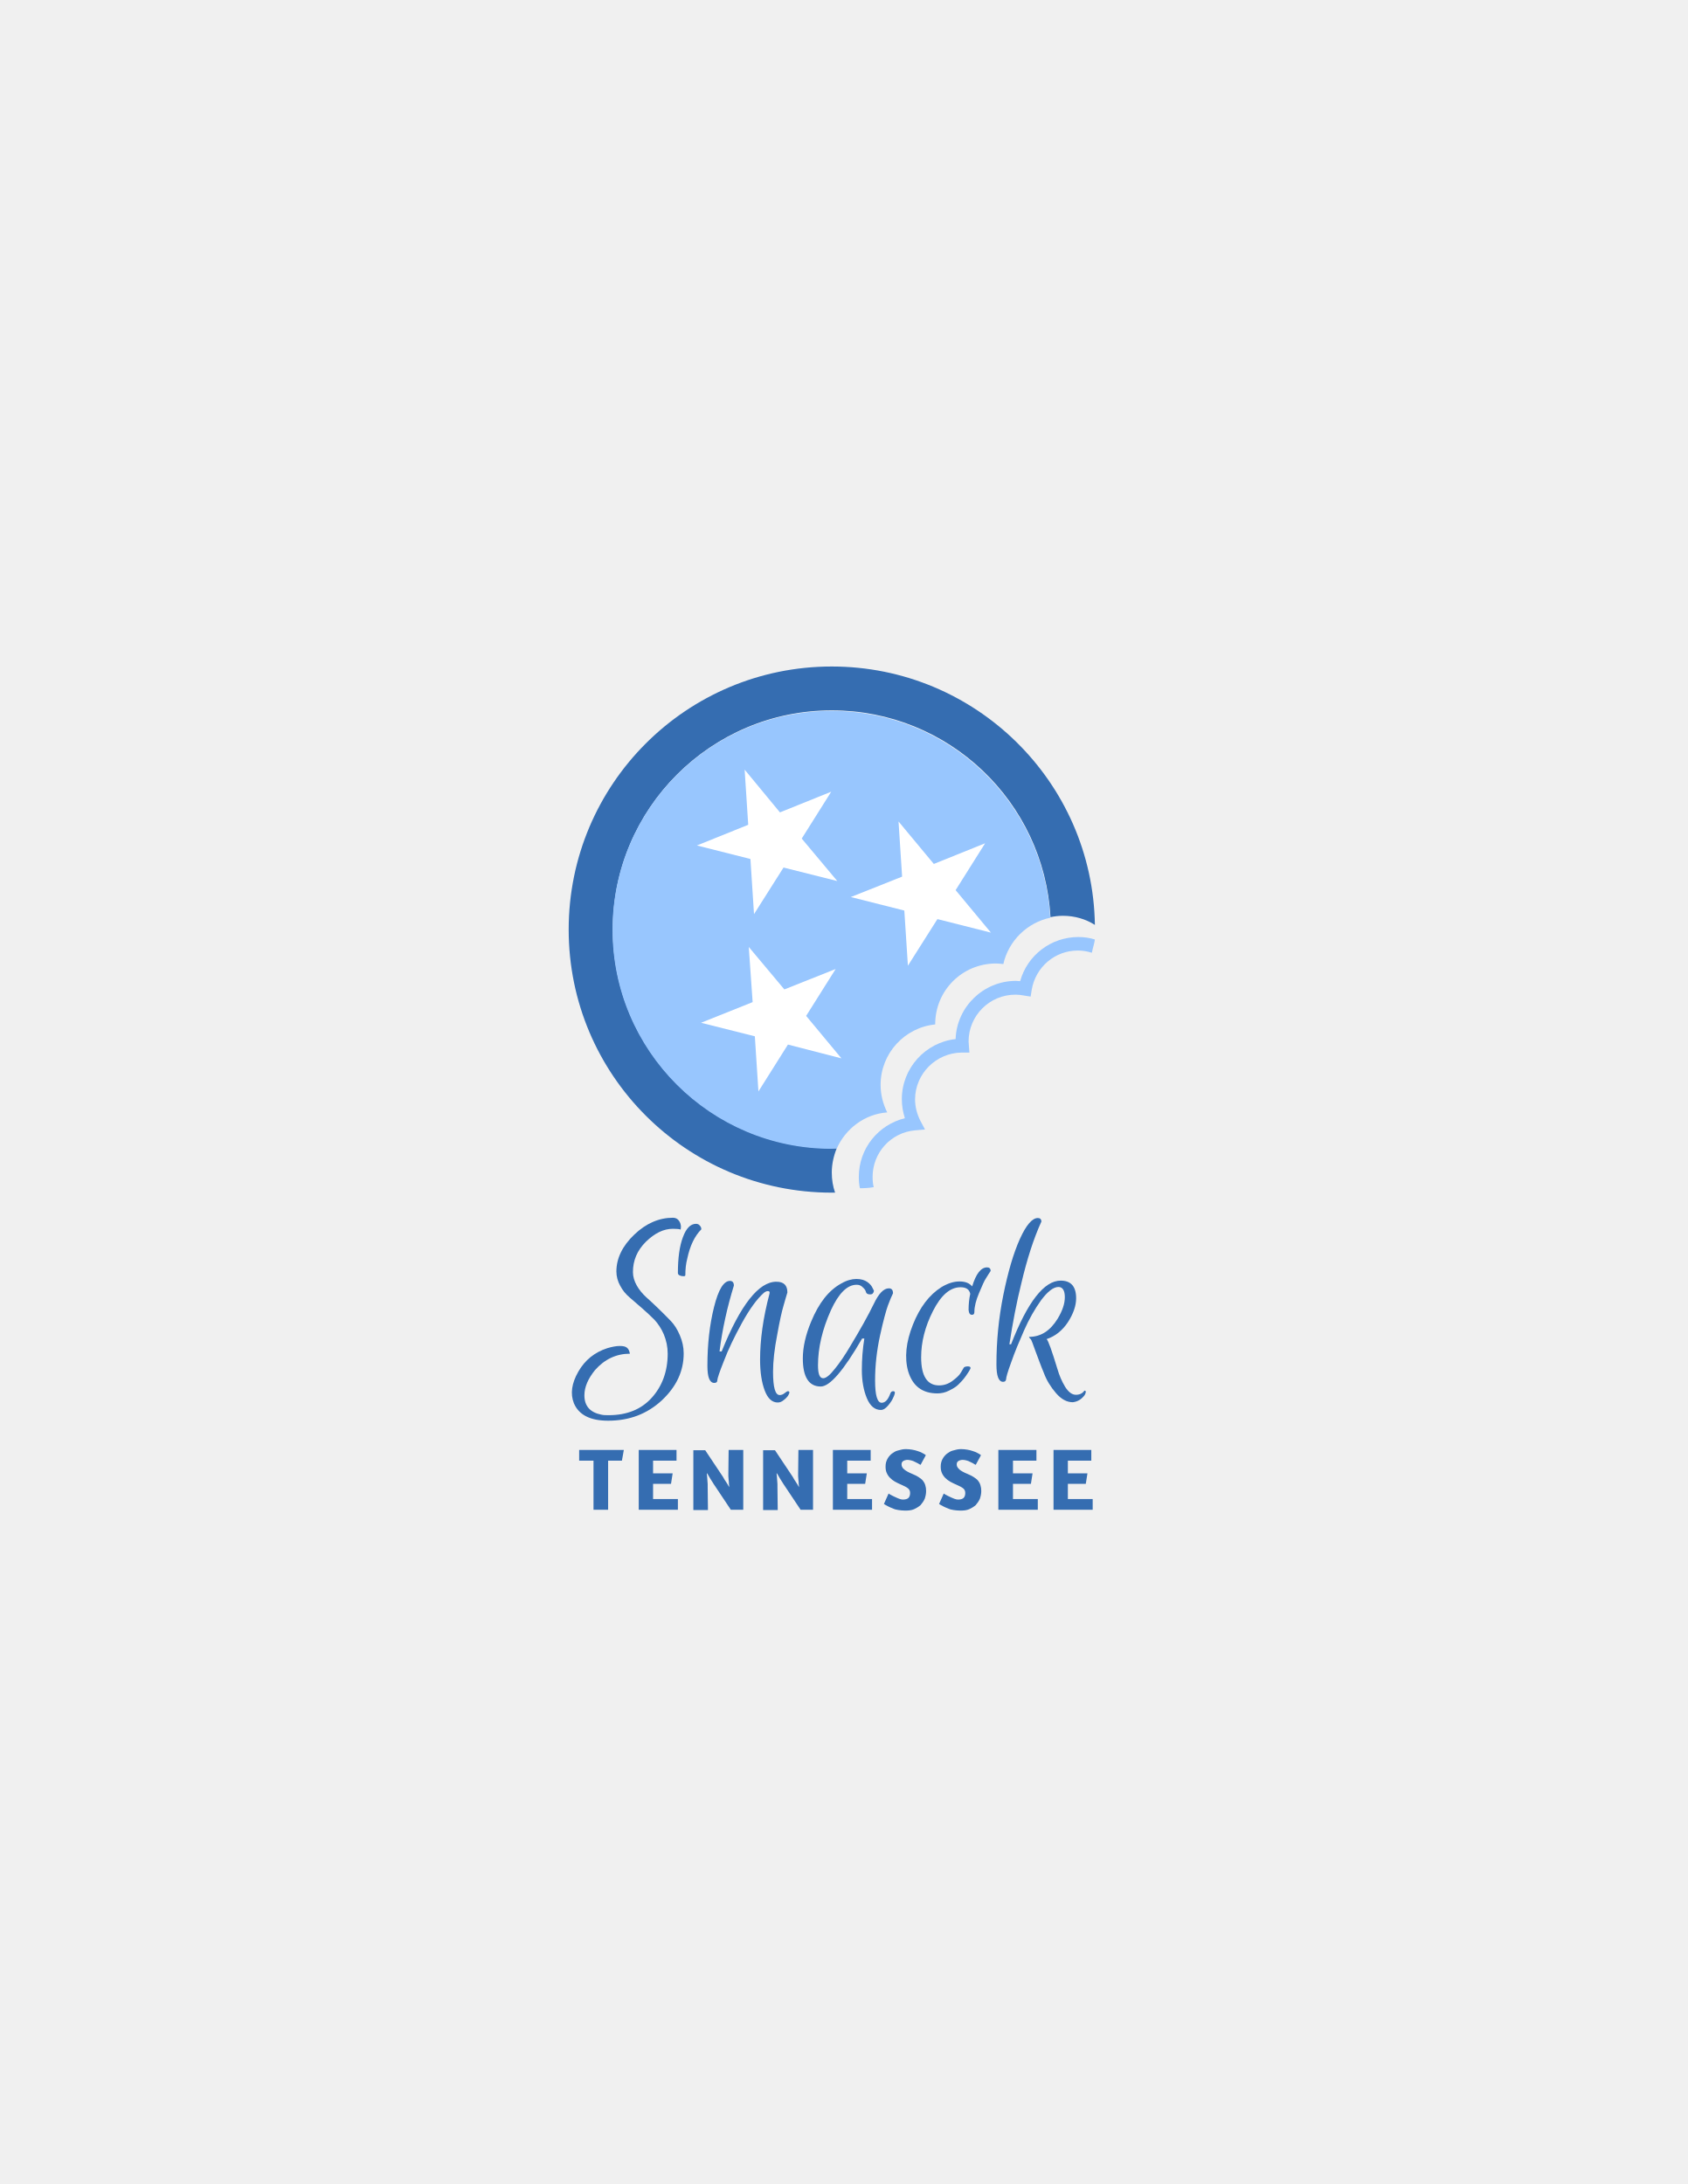
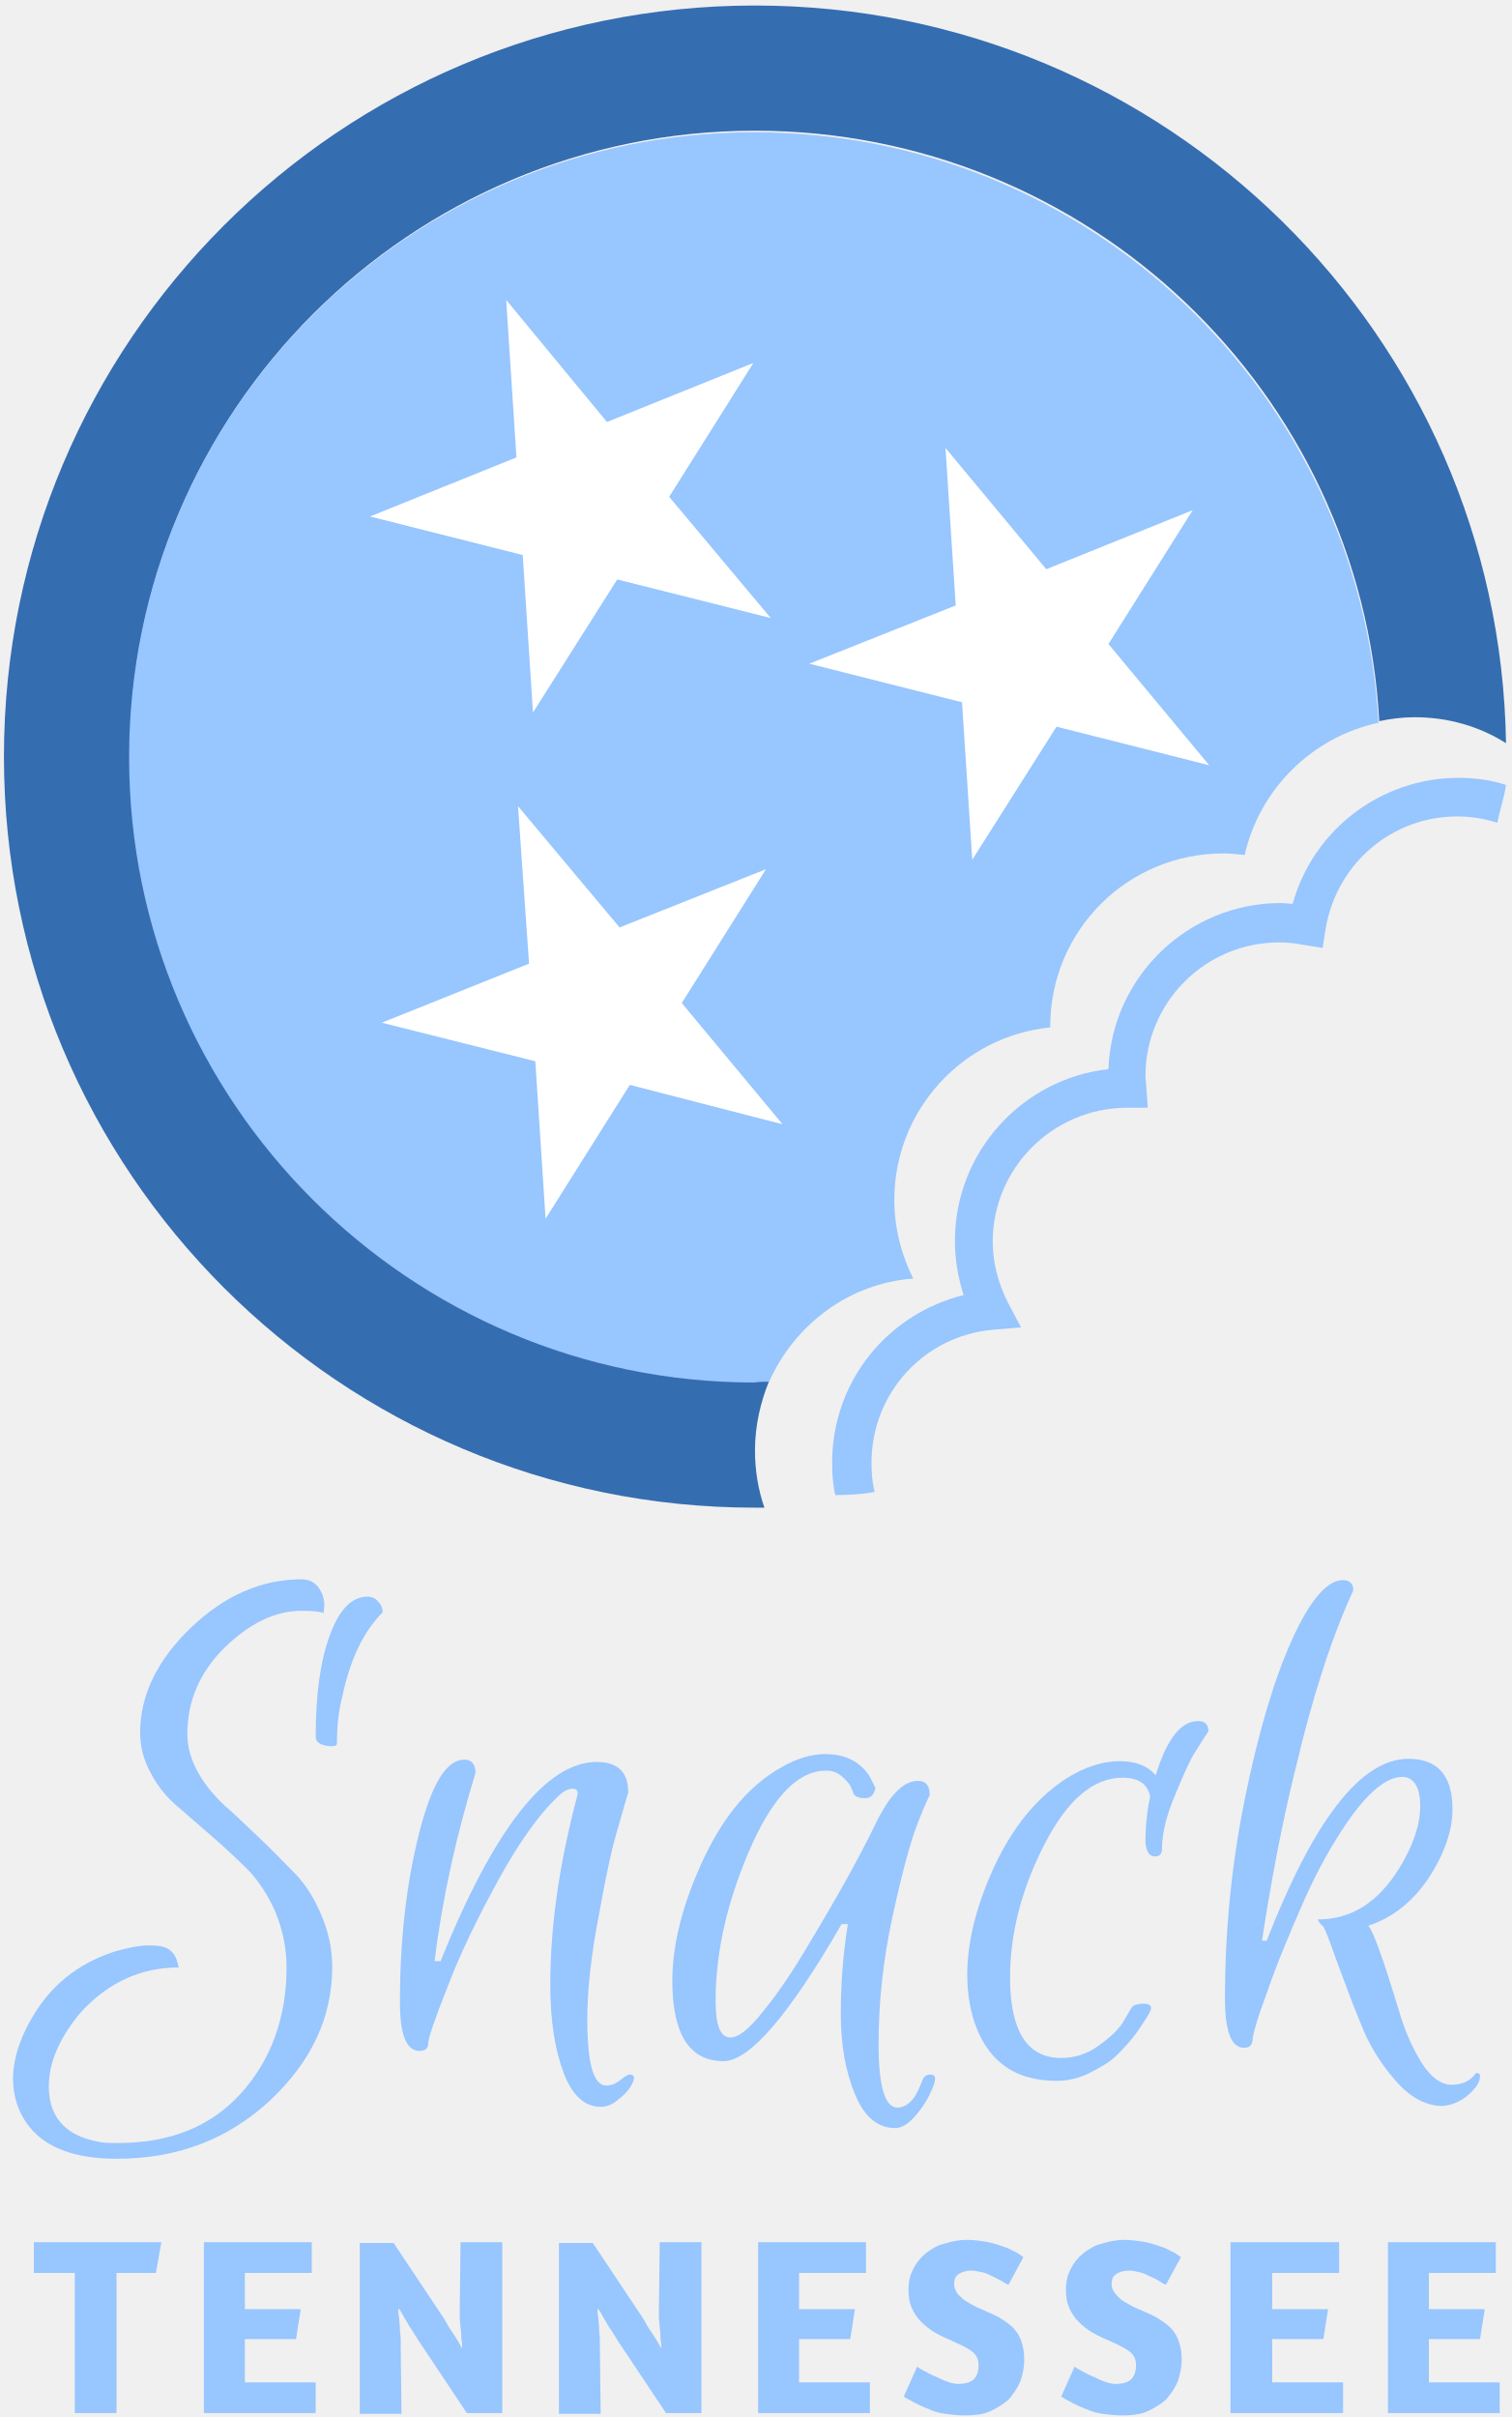
- <svg xmlns="http://www.w3.org/2000/svg" version="1.1" id="Layer_2" x="0px" y="0px" viewBox="0 0 612 792" enable-background="new 0 0 612 792" xml:space="preserve">
-   <g>
-     <path fill="#356DB1" d="M301.6,241.7c-52.7,0-95.4,42.7-95.4,95.4c0,52.7,42.7,95.4,95.4,95.4c0.4,0,0.8,0,1.2,0   c-0.8-2.3-1.2-4.7-1.2-7.3c0-3.1,0.7-6.1,1.8-8.8l0,0c-0.6,0-1.2,0-1.8,0c-43.9,0-79.4-35.6-79.4-79.4s35.6-79.4,79.4-79.4   c42.4,0,77,33.2,79.3,75c1.4-0.3,2.9-0.5,4.5-0.5c4.3,0,8.3,1.2,11.6,3.3C396.2,283.6,353.8,241.7,301.6,241.7z" />
-   </g>
-   <path fill="#98C6FE" d="M303.4,416.5c3.2-7.2,10.1-12.5,18.3-13.1c-1.5-3-2.4-6.4-2.4-10c0-11.4,8.7-20.8,19.8-21.9c0,0,0-0.1,0-0.1  c0-12.2,9.8-22,22-22c0.9,0,1.8,0.1,2.7,0.2c1.9-8.4,8.6-15,17-16.8c-2.3-41.8-36.9-75-79.3-75c-43.9,0-79.4,35.6-79.4,79.4  s35.6,79.4,79.4,79.4C302.2,416.5,302.8,416.5,303.4,416.5z" />
-   <polygon fill="#FFFFFF" points="270,279.1 282.8,294.6 301.4,287.1 290.7,304.1 303.6,319.5 284.1,314.6 273.4,331.5 272.1,311.5   252.7,306.6 271.3,299.1 " />
-   <polygon fill="#FFFFFF" points="325.8,297.9 338.6,313.3 357.2,305.8 346.5,322.8 359.3,338.2 339.9,333.3 329.2,350.2 327.9,330.2   308.5,325.3 327.1,317.9 " />
-   <polygon fill="#FFFFFF" points="271.5,343.4 284.4,358.8 303,351.4 292.3,368.4 305.1,383.8 285.7,378.8 275,395.8 273.7,375.8   254.2,370.9 272.9,363.4 " />
-   <path fill="#98C6FE" d="M391,339.8c-9.9,0-18.5,6.6-21.1,16c-0.5,0-1-0.1-1.5-0.1c-11.8,0-21.5,9.4-21.9,21.1  c-10.9,1.2-19.5,10.5-19.5,21.8c0,2.4,0.4,4.7,1.1,6.9c-9.7,2.4-16.7,11-16.7,21.3c0,1.4,0.1,2.8,0.4,4.1c1.7,0,3.4-0.1,5-0.4  c-0.3-1.2-0.4-2.4-0.4-3.7c0-8.8,6.6-16.1,15.4-16.9l3.6-0.3l-1.7-3.2c-1.2-2.4-1.9-5-1.9-7.7c0-9.3,7.6-16.9,16.9-17l2.8,0  l-0.2-2.7c0-0.4-0.1-0.9-0.1-1.3c0-9.4,7.6-17,17-17c1,0,1.9,0.1,3,0.3l2.5,0.4l0.4-2.5c1.4-8.2,8.4-14.2,16.7-14.2  c1.8,0,3.5,0.3,5.1,0.8c0.3-1.6,0.9-3.3,1.1-4.8C395.2,340.1,393.1,339.8,391,339.8z" />
-   <g>
-     <path fill="#356DB1" d="M211.9,506c0,3.9,2.1,6.2,6.1,7c0.8,0.2,1.7,0.2,2.7,0.2c6.6,0,11.8-2.1,15.6-6.3c3.8-4.2,5.8-9.6,5.8-16   c0-2.5-0.5-4.8-1.4-7c-0.9-2.1-2.1-3.9-3.4-5.3c-1.4-1.4-2.9-2.8-4.5-4.2c-1.6-1.4-3.1-2.7-4.5-3.9c-1.4-1.2-2.5-2.5-3.4-4.2   c-0.9-1.6-1.4-3.4-1.4-5.2c0-4.8,2.2-9.3,6.5-13.4c4.3-4.1,9-6.1,14-6.1c1,0,1.7,0.4,2.2,1.1c0.5,0.7,0.7,1.5,0.7,2.2l-0.1,1   c-0.4-0.2-1.3-0.3-2.8-0.3c-3.4,0-6.6,1.6-9.8,4.7c-3.2,3.2-4.7,6.8-4.7,11c0,1.7,0.5,3.3,1.4,4.9c0.9,1.6,2.1,3,3.4,4.2   c1.4,1.2,2.8,2.6,4.4,4.1c1.6,1.5,3,3,4.4,4.4c1.4,1.4,2.5,3.2,3.4,5.3c0.9,2.1,1.4,4.3,1.4,6.6c0,6.4-2.6,12-7.9,17   c-5.3,4.9-11.7,7.4-19.5,7.4c-6.5,0-10.6-2.1-12.4-6.3c-1.4-3.5-0.8-7.3,1.6-11.5c2.4-4.2,5.9-7,10.5-8.5c1.7-0.5,3.2-0.8,4.5-0.8   c1.3,0,2.2,0.2,2.7,0.7c0.5,0.4,0.8,1.1,1,2.1c-4.9,0-9.2,2-12.7,6C213.3,499.9,211.9,502.9,211.9,506z M248.5,462.4   c0,0.3-0.2,0.4-0.7,0.4c-0.5,0-1-0.1-1.4-0.3c-0.4-0.2-0.6-0.5-0.6-0.9c0-5.4,0.6-9.7,1.8-12.9c1.2-3.3,2.8-4.9,4.8-4.9   c0.5,0,1,0.2,1.3,0.6c0.4,0.4,0.6,0.8,0.6,1.4c-2.4,2.4-4.1,5.9-5.1,10.6C248.7,458.3,248.5,460.3,248.5,462.4z" />
-     <path fill="#356DB1" d="M261.7,490c6.8-16.8,13.4-25.2,19.8-25.2c2.7,0,4,1.3,4,3.9c-0.4,1.2-0.8,2.8-1.4,4.8   c-0.6,2-1.4,5.5-2.3,10.6c-1,5.1-1.5,9.6-1.5,13.4c0,5.6,0.8,8.4,2.4,8.4c0.6,0,1.2-0.2,1.8-0.7c0.6-0.5,1-0.7,1.2-0.7   c0.7,0,0.7,0.6,0,1.7c-0.3,0.4-0.7,0.9-1.5,1.5c-0.7,0.6-1.4,0.9-2.2,0.9c-2,0-3.6-1.4-4.7-4.3c-1.1-2.9-1.7-6.6-1.7-11.2   c0-7.3,1.1-15.2,3.4-23.9c0.2-0.7,0-1-0.6-1c-0.4,0-0.9,0.2-1.4,0.6c-2.5,2.2-5.2,5.9-8,11c-2.8,5.1-5,9.7-6.5,13.7   c-1.6,4-2.4,6.4-2.4,7c0,0.7-0.4,1-1.1,1c-1.7,0-2.5-2.1-2.5-6.2c0-7.8,0.8-14.9,2.4-21.3c1.6-6.4,3.5-9.5,5.8-9.5   c0.9,0,1.4,0.6,1.4,1.7c-2.4,7.8-4.2,15.8-5.2,23.9H261.7z" />
-     <path fill="#356DB1" d="M297.6,502.8c-4.3,0-6.5-3.4-6.5-10.2c0-4,1-8.5,3-13.3c2.8-6.8,6.4-11.4,11-13.9c1.9-1.1,3.8-1.6,5.4-1.6   c1.7,0,3,0.4,4,1.1c1,0.7,1.6,1.5,1.9,2.2l0.5,1c-0.2,0.9-0.6,1.3-1.3,1.3c-0.8,0-1.3-0.2-1.5-0.6c-0.1-0.4-0.3-0.7-0.4-1   c-0.2-0.3-0.5-0.7-1.1-1.2c-0.6-0.5-1.2-0.7-2-0.7c-3.4,0-6.5,3.1-9.3,9.2c-3.2,7.1-4.7,13.8-4.7,20c0,3.2,0.6,4.7,1.9,4.7   c1,0,2.4-1.1,4.2-3.4c1.8-2.2,3.7-5,5.7-8.4c3.5-5.8,6.3-10.8,8.4-15.1c1.8-3.8,3.6-5.7,5.5-5.7c1,0,1.5,0.6,1.5,1.8   c-0.5,1-1.1,2.4-1.8,4.3s-1.7,5.5-2.9,11c-1.2,5.5-1.8,10.9-1.8,16.3c0,5.4,0.8,8.1,2.4,8.1c0.6,0,1.2-0.3,1.7-0.8s1-1.4,1.4-2.5   c0.2-0.6,0.5-0.9,1.1-0.9c0.2,0,0.4,0.1,0.5,0.2c0.1,0.2,0.1,0.4,0,0.8c-0.1,0.4-0.3,0.9-0.6,1.5c-0.3,0.7-0.8,1.5-1.7,2.6   s-1.8,1.7-2.7,1.7c-2.2,0-3.9-1.4-5.1-4.3c-1.2-2.9-1.8-6.3-1.8-10.2s0.3-7.7,0.9-11.4h-0.8C305.9,497,300.9,502.8,297.6,502.8z" />
-     <path fill="#356DB1" d="M350.9,495.5c0.7,0,1,0.2,1,0.5v0.2c-0.2,0.6-0.8,1.5-1.7,2.8c-0.9,1.3-1.9,2.3-2.7,3.1s-2,1.5-3.4,2.2   c-1.4,0.7-2.8,1-4.2,1c-5.5,0-9-2.7-10.6-8c-1.4-4.9-0.8-10.6,1.7-16.9c2.5-6.3,5.9-10.8,10.3-13.6c2.3-1.4,4.5-2.1,6.6-2.1   c2.1,0,3.6,0.6,4.6,1.8c1.4-4.6,3.2-6.9,5.4-6.9c0.8,0,1.3,0.4,1.3,1.3c-0.4,0.6-1,1.5-1.6,2.5c-0.7,1-1.5,2.9-2.6,5.5   c-1.1,2.6-1.7,4.9-1.7,6.9c0,0.7-0.3,1-0.9,1c-0.7,0-1.1-0.6-1.2-1.8c0-2,0.2-4,0.6-5.8c-0.3-1.6-1.5-2.4-3.5-2.4   c-3.8,0-7.1,2.9-10,8.6c-2.9,5.7-4.3,11.3-4.3,16.8c0,6.8,2.2,10.2,6.5,10.2c1.7,0,3.3-0.5,4.8-1.6c1.5-1.1,2.6-2.1,3.2-3.2l1-1.7   C349.7,495.7,350.2,495.5,350.9,495.5z" />
-     <path fill="#356DB1" d="M383.5,478.2c1.7-2.8,2.6-5.4,2.6-7.8c0-2.4-0.8-3.7-2.3-3.7c-1.8,0-3.9,1.6-6.3,4.8   c-2.3,3.2-4.4,6.9-6.2,11c-1.8,4.1-3.4,7.9-4.6,11.4c-1.3,3.5-1.9,5.6-1.9,6.3c-0.1,0.6-0.4,0.9-1.1,0.9c-1.6,0-2.4-2.1-2.4-6.3   c0-8.4,0.8-16.8,2.5-25.2c1.7-8.4,3.7-15.2,6-20.3c2.3-5.1,4.5-7.6,6.5-7.6c0.8,0,1.3,0.4,1.3,1.3c-2.8,6.1-5.2,13.6-7.3,22.5   c-1.7,6.8-3.1,14.2-4.3,22h0.6c6-15.4,12-23.1,18-23.1c3.7,0,5.6,2.1,5.6,6.4c0,2.7-1,5.6-3,8.7c-2,3-4.6,5.1-7.7,6.1   c0.6,0.6,1.9,4.2,3.9,10.8c0.7,2.4,1.6,4.5,2.8,6.5c1.2,1.9,2.5,2.9,3.9,2.9c1.4,0,2.4-0.5,3.1-1.5c0.3,0,0.5,0.1,0.5,0.4   c0,0.3-0.1,0.7-0.4,1.2c-1.2,1.6-2.6,2.4-4.3,2.6c-2.2,0-4.2-1.1-6.1-3.3c-1.9-2.2-3.4-4.6-4.4-7.3c-1.1-2.6-2-5.2-3-7.8   c-0.9-2.6-1.5-4.1-1.7-4.4c-0.4-0.3-0.6-0.6-0.7-0.9C377.4,484.8,380.8,482.6,383.5,478.2z" />
-   </g>
-   <g>
-     <path fill="#356DB1" d="M226.2,525.8l-0.7,3.9h-5v17.8h-5.3v-17.8h-5.2v-3.9H226.2z" />
-     <path fill="#356DB1" d="M231.5,525.8h13.8v3.9h-8.5v4.6h7.1l-0.6,3.8h-6.5v5.5h9v3.9h-14.2V525.8z" />
-     <path fill="#356DB1" d="M264.2,525.8h5.3v21.7H265l-6.2-9.3c-0.1-0.2-0.3-0.5-0.5-0.8c-0.2-0.4-0.5-0.7-0.7-1.1   c-0.2-0.4-0.5-0.8-0.7-1.2s-0.4-0.7-0.6-0.9c0,0.3,0,0.7,0.1,1.2c0,0.5,0.1,0.9,0.1,1.4c0,0.5,0.1,0.9,0.1,1.4c0,0.4,0,0.8,0,1.1   l0.1,8.3h-5.3v-21.7h4.3l6.2,9.3c0.2,0.3,0.4,0.6,0.6,1c0.2,0.4,0.5,0.8,0.7,1.1s0.5,0.8,0.7,1.1c0.2,0.4,0.4,0.7,0.5,0.9   c0-0.3,0-0.7-0.1-1.2c0-0.4,0-0.9-0.1-1.4c0-0.5-0.1-0.9-0.1-1.4c0-0.4,0-0.8,0-1.2L264.2,525.8z" />
-     <path fill="#356DB1" d="M289.5,525.8h5.3v21.7h-4.5l-6.2-9.3c-0.1-0.2-0.3-0.5-0.5-0.8c-0.2-0.4-0.5-0.7-0.7-1.1   c-0.2-0.4-0.5-0.8-0.7-1.2s-0.4-0.7-0.6-0.9c0,0.3,0,0.7,0.1,1.2c0,0.5,0.1,0.9,0.1,1.4c0,0.5,0.1,0.9,0.1,1.4c0,0.4,0,0.8,0,1.1   l0.1,8.3h-5.3v-21.7h4.3l6.2,9.3c0.2,0.3,0.4,0.6,0.6,1c0.2,0.4,0.5,0.8,0.7,1.1s0.5,0.8,0.7,1.1c0.2,0.4,0.4,0.7,0.5,0.9   c0-0.3,0-0.7-0.1-1.2c0-0.4,0-0.9-0.1-1.4c0-0.5-0.1-0.9-0.1-1.4c0-0.4,0-0.8,0-1.2L289.5,525.8z" />
-     <path fill="#356DB1" d="M301.9,525.8h13.8v3.9h-8.5v4.6h7.1l-0.6,3.8h-6.5v5.5h9v3.9h-14.2V525.8z" />
-     <path fill="#356DB1" d="M328.5,525.5c0.8,0,1.5,0.1,2.2,0.2s1.4,0.3,2,0.5c0.6,0.2,1.2,0.4,1.7,0.7c0.5,0.2,0.9,0.5,1.3,0.8   l-1.9,3.5c-0.3-0.1-0.6-0.3-0.9-0.5c-0.4-0.2-0.8-0.4-1.2-0.6c-0.4-0.2-0.8-0.4-1.3-0.5s-0.9-0.2-1.3-0.2c-0.7,0-1.3,0.2-1.7,0.5   c-0.4,0.3-0.5,0.7-0.5,1.2c0,0.4,0.1,0.7,0.3,1c0.1,0.3,0.4,0.5,0.7,0.8c0.3,0.3,0.7,0.5,1.2,0.8c0.5,0.3,1,0.5,1.7,0.8   c0.9,0.4,1.6,0.7,2.2,1.1s1.2,0.8,1.6,1.3c0.4,0.5,0.7,1,0.9,1.7c0.2,0.6,0.3,1.3,0.3,2.1c0,1-0.2,1.9-0.5,2.8   c-0.4,0.9-0.9,1.6-1.5,2.3c-0.7,0.6-1.5,1.1-2.4,1.5c-0.9,0.4-2,0.5-3.2,0.5c-0.8,0-1.6-0.1-2.4-0.2c-0.8-0.1-1.5-0.3-2.1-0.6   c-0.6-0.2-1.2-0.5-1.8-0.8c-0.5-0.3-1-0.5-1.4-0.8l1.7-3.8c0.1,0.1,0.4,0.3,0.8,0.5c0.4,0.2,0.9,0.5,1.4,0.7s1,0.5,1.6,0.7   c0.5,0.2,1,0.3,1.4,0.3c0.9,0,1.6-0.2,2-0.6s0.6-1,0.6-1.8c0-0.8-0.3-1.3-0.8-1.7c-0.5-0.4-1.3-0.8-2.2-1.2   c-0.9-0.4-1.8-0.8-2.5-1.2c-0.7-0.4-1.3-0.9-1.8-1.4c-0.5-0.5-0.9-1.1-1.2-1.8c-0.3-0.7-0.4-1.4-0.4-2.3c0-1,0.2-1.8,0.6-2.6   c0.4-0.8,0.9-1.4,1.6-2c0.7-0.5,1.4-1,2.3-1.2C326.6,525.7,327.5,525.5,328.5,525.5z" />
-     <path fill="#356DB1" d="M348.5,525.5c0.8,0,1.5,0.1,2.2,0.2c0.7,0.1,1.4,0.3,2,0.5c0.6,0.2,1.2,0.4,1.7,0.7   c0.5,0.2,0.9,0.5,1.3,0.8l-1.9,3.5c-0.3-0.1-0.6-0.3-0.9-0.5s-0.8-0.4-1.2-0.6c-0.4-0.2-0.8-0.4-1.3-0.5c-0.4-0.1-0.9-0.2-1.3-0.2   c-0.7,0-1.3,0.2-1.7,0.5c-0.4,0.3-0.5,0.7-0.5,1.2c0,0.4,0.1,0.7,0.3,1s0.4,0.5,0.7,0.8c0.3,0.3,0.7,0.5,1.2,0.8   c0.5,0.3,1,0.5,1.7,0.8c0.9,0.4,1.6,0.7,2.2,1.1c0.6,0.4,1.2,0.8,1.6,1.3c0.4,0.5,0.7,1,0.9,1.7c0.2,0.6,0.3,1.3,0.3,2.1   c0,1-0.2,1.9-0.5,2.8c-0.4,0.9-0.9,1.6-1.5,2.3c-0.7,0.6-1.5,1.1-2.4,1.5c-0.9,0.4-2,0.5-3.2,0.5c-0.8,0-1.6-0.1-2.4-0.2   c-0.8-0.1-1.5-0.3-2.1-0.6c-0.6-0.2-1.2-0.5-1.8-0.8c-0.5-0.3-1-0.5-1.4-0.8l1.7-3.8c0.1,0.1,0.4,0.3,0.8,0.5   c0.4,0.2,0.9,0.5,1.4,0.7c0.5,0.2,1,0.5,1.6,0.7c0.5,0.2,1,0.3,1.4,0.3c0.9,0,1.6-0.2,2-0.6s0.6-1,0.6-1.8c0-0.8-0.3-1.3-0.8-1.7   c-0.5-0.4-1.3-0.8-2.2-1.2c-0.9-0.4-1.8-0.8-2.5-1.2c-0.7-0.4-1.3-0.9-1.8-1.4c-0.5-0.5-0.9-1.1-1.2-1.8c-0.3-0.7-0.4-1.4-0.4-2.3   c0-1,0.2-1.8,0.6-2.6c0.4-0.8,0.9-1.4,1.6-2c0.7-0.5,1.4-1,2.3-1.2C346.6,525.7,347.5,525.5,348.5,525.5z" />
-     <path fill="#356DB1" d="M362,525.8h13.8v3.9h-8.5v4.6h7.1l-0.6,3.8h-6.5v5.5h9v3.9H362V525.8z" />
-     <path fill="#356DB1" d="M381.9,525.8h13.8v3.9h-8.5v4.6h7.1l-0.6,3.8h-6.5v5.5h9v3.9h-14.2V525.8z" />
+ <svg xmlns="http://www.w3.org/2000/svg" width="192px" height="307px" viewBox="0 0 192 307" version="1.1">
+   <defs />
+   <g id="Page-1" stroke="none" stroke-width="1" fill="none" fill-rule="evenodd">
+     <g id="Home" transform="translate(-48, -167)">
+       <g id="Top-Section" transform="translate(48, 167)">
+         <g id="Logo" transform="translate(0.3, 0)">
+           <path d="M95.6,0.7 C42.9,0.7 0.2,43.4 0.2,96.1 C0.2,148.8 42.9,191.5 95.6,191.5 L96.8,191.5 C96,189.2 95.6,186.8 95.6,184.2 C95.6,181.1 96.3,178.1 97.4,175.4 L97.4,175.4 L95.6,175.4 C51.7,175.4 16.2,139.8 16.2,96 C16.2,52.2 51.8,16.6 95.6,16.6 C138,16.6 172.6,49.8 174.9,91.6 C176.3,91.3 177.8,91.1 179.4,91.1 C183.7,91.1 187.7,92.3 191,94.4 C190.2,42.6 147.8,0.7 95.6,0.7 L95.6,0.7 Z" id="Shape" fill="#356DB1" />
+           <path d="M97.4,175.5 C100.6,168.3 107.5,163 115.7,162.4 C114.2,159.4 113.3,156 113.3,152.4 C113.3,141 122,131.6 133.1,130.5 L133.1,130.4 C133.1,118.2 142.9,108.4 155.1,108.4 C156,108.4 156.9,108.5 157.8,108.6 C159.7,100.2 166.4,93.6 174.8,91.8 C172.5,50 137.9,16.8 95.5,16.8 C51.6,16.8 16.1,52.4 16.1,96.2 C16.1,140 51.7,175.6 95.5,175.6 C96.2,175.5 96.8,175.5 97.4,175.5 L97.4,175.5 Z" id="Shape" fill="#98C6FE" />
+           <g id="Group" transform="translate(46, 38)" fill="#FFFFFF">
+             <path d="M94.5,43.8 L105.2,26.8 L86.6,34.3 L73.8,18.9 L75.1,38.9 L56.5,46.3 L75.9,51.2 L77.2,71.2 L87.9,54.3 L107.3,59.2 L94.5,43.8 Z" id="Shape" />
+             <path d="M20.1,32.5 L21.4,52.5 L32.1,35.6 L51.6,40.5 L38.7,25.1 L49.4,8.1 L30.8,15.6 L18,0.1 L19.3,20.1 L0.7,27.6 L20.1,32.5 Z" id="Shape" />
+             <path d="M51,72.4 L32.4,79.8 L19.5,64.4 L20.9,84.4 L2.2,91.9 L21.7,96.8 L23,116.8 L33.7,99.8 L53.1,104.8 L40.3,89.4 L51,72.4 Z" id="Shape" />
+           </g>
+           <path d="M185,98.8 C175.1,98.8 166.5,105.4 163.9,114.8 C163.4,114.8 162.9,114.7 162.4,114.7 C150.6,114.7 140.9,124.1 140.5,135.8 C129.6,137 121,146.3 121,157.6 C121,160 121.4,162.3 122.1,164.5 C112.4,166.9 105.4,175.5 105.4,185.8 C105.4,187.2 105.5,188.6 105.8,189.9 C107.5,189.9 109.2,189.8 110.8,189.5 C110.5,188.3 110.4,187.1 110.4,185.8 C110.4,177 117,169.7 125.8,168.9 L129.4,168.6 L127.7,165.4 C126.5,163 125.8,160.4 125.8,157.7 C125.8,148.4 133.4,140.8 142.7,140.7 L145.5,140.7 L145.3,138 C145.3,137.6 145.2,137.1 145.2,136.7 C145.2,127.3 152.8,119.7 162.2,119.7 C163.2,119.7 164.1,119.8 165.2,120 L167.7,120.4 L168.1,117.9 C169.5,109.7 176.5,103.7 184.8,103.7 C186.6,103.7 188.3,104 189.9,104.5 C190.2,102.9 190.8,101.2 191,99.7 C189.2,99.1 187.1,98.8 185,98.8 L185,98.8 Z" id="Shape" fill="#98C6FE" />
+           <g id="Group" transform="translate(1, 200)" fill="#98C6FE">
+             <path d="M4.9,65 C4.9,68.9 7,71.2 11,72 C11.8,72.2 12.7,72.2 13.7,72.2 C20.3,72.2 25.5,70.1 29.3,65.9 C33.1,61.7 35.1,56.3 35.1,49.9 C35.1,47.4 34.6,45.1 33.7,42.9 C32.8,40.8 31.6,39 30.3,37.6 C28.9,36.2 27.4,34.8 25.8,33.4 C24.2,32 22.7,30.7 21.3,29.5 C19.9,28.3 18.8,27 17.9,25.3 C17,23.7 16.5,21.9 16.5,20.1 C16.5,15.3 18.7,10.8 23,6.7 C27.3,2.6 32,0.6 37,0.6 C38,0.6 38.7,1 39.2,1.7 C39.7,2.4 39.9,3.2 39.9,3.9 L39.8,4.9 C39.4,4.7 38.5,4.6 37,4.6 C33.6,4.6 30.4,6.2 27.2,9.3 C24,12.5 22.5,16.1 22.5,20.3 C22.5,22 23,23.6 23.9,25.2 C24.8,26.8 26,28.2 27.3,29.4 C28.7,30.6 30.1,32 31.7,33.5 C33.3,35 34.7,36.5 36.1,37.9 C37.5,39.3 38.6,41.1 39.5,43.2 C40.4,45.3 40.9,47.5 40.9,49.8 C40.9,56.2 38.3,61.8 33,66.8 C27.7,71.7 21.3,74.2 13.5,74.2 C7,74.2 2.9,72.1 1.1,67.9 C-0.3,64.4 0.3,60.6 2.7,56.4 C5.1,52.2 8.6,49.4 13.2,47.9 C14.9,47.4 16.4,47.1 17.7,47.1 C19,47.1 19.9,47.3 20.4,47.8 C20.9,48.2 21.2,48.9 21.4,49.9 C16.5,49.9 12.2,51.9 8.7,55.9 C6.3,58.9 4.9,61.9 4.9,65 L4.9,65 Z M41.5,21.4 C41.5,21.7 41.3,21.8 40.8,21.8 C40.3,21.8 39.8,21.7 39.4,21.5 C39,21.3 38.8,21 38.8,20.6 C38.8,15.2 39.4,10.9 40.6,7.7 C41.8,4.4 43.4,2.8 45.4,2.8 C45.9,2.8 46.4,3 46.7,3.4 C47.1,3.8 47.3,4.2 47.3,4.8 C44.9,7.2 43.2,10.7 42.2,15.4 C41.7,17.3 41.5,19.3 41.5,21.4 L41.5,21.4 Z" id="Shape" />
+             <path d="M54.7,49 C61.5,32.2 68.1,23.8 74.5,23.8 C77.2,23.8 78.5,25.1 78.5,27.7 C78.1,28.9 77.7,30.5 77.1,32.5 C76.5,34.5 75.7,38 74.8,43.1 C73.8,48.2 73.3,52.7 73.3,56.5 C73.3,62.1 74.1,64.9 75.7,64.9 C76.3,64.9 76.9,64.7 77.5,64.2 C78.1,63.7 78.5,63.5 78.7,63.5 C79.4,63.5 79.4,64.1 78.7,65.2 C78.4,65.6 78,66.1 77.2,66.7 C76.5,67.3 75.8,67.6 75,67.6 C73,67.6 71.4,66.2 70.3,63.3 C69.2,60.4 68.6,56.7 68.6,52.1 C68.6,44.8 69.7,36.9 72,28.2 C72.2,27.5 72,27.2 71.4,27.2 C71,27.2 70.5,27.4 70,27.8 C67.5,30 64.8,33.7 62,38.8 C59.2,43.9 57,48.5 55.5,52.5 C53.9,56.5 53.1,58.9 53.1,59.5 C53.1,60.2 52.7,60.5 52,60.5 C50.3,60.5 49.5,58.4 49.5,54.3 C49.5,46.5 50.3,39.4 51.9,33 C53.5,26.6 55.4,23.5 57.7,23.5 C58.6,23.5 59.1,24.1 59.1,25.2 C56.7,33 54.9,41 53.9,49.1 L54.7,49.1 L54.7,49 Z" id="Shape" />
+             <path d="M90.6,61.8 C86.3,61.8 84.1,58.4 84.1,51.6 C84.1,47.6 85.1,43.1 87.1,38.3 C89.9,31.5 93.5,26.9 98.1,24.4 C100,23.3 101.9,22.8 103.5,22.8 C105.2,22.8 106.5,23.2 107.5,23.9 C108.5,24.6 109.1,25.4 109.4,26.1 L109.9,27.1 C109.7,28 109.3,28.4 108.6,28.4 C107.8,28.4 107.3,28.2 107.1,27.8 C107,27.4 106.8,27.1 106.7,26.8 C106.5,26.5 106.2,26.1 105.6,25.6 C105,25.1 104.4,24.9 103.6,24.9 C100.2,24.9 97.1,28 94.3,34.1 C91.1,41.2 89.6,47.9 89.6,54.1 C89.6,57.3 90.2,58.8 91.5,58.8 C92.5,58.8 93.9,57.7 95.7,55.4 C97.5,53.2 99.4,50.4 101.4,47 C104.9,41.2 107.7,36.2 109.8,31.9 C111.6,28.1 113.4,26.2 115.3,26.2 C116.3,26.2 116.8,26.8 116.8,28 C116.3,29 115.7,30.4 115,32.3 C114.3,34.2 113.3,37.8 112.1,43.3 C110.9,48.8 110.3,54.2 110.3,59.6 C110.3,65 111.1,67.7 112.7,67.7 C113.3,67.7 113.9,67.4 114.4,66.9 C114.9,66.4 115.4,65.5 115.8,64.4 C116,63.8 116.3,63.5 116.9,63.5 C117.1,63.5 117.3,63.6 117.4,63.7 C117.5,63.9 117.5,64.1 117.4,64.5 C117.3,64.9 117.1,65.4 116.8,66 C116.5,66.7 116,67.5 115.1,68.6 C114.2,69.7 113.3,70.3 112.4,70.3 C110.2,70.3 108.5,68.9 107.3,66 C106.1,63.1 105.5,59.7 105.5,55.8 C105.5,51.9 105.8,48.1 106.4,44.4 L105.6,44.4 C98.9,56 93.9,61.8 90.6,61.8 L90.6,61.8 Z" id="Shape" />
+             <path d="M143.9,54.5 C144.6,54.5 144.9,54.7 144.9,55 L144.9,55.2 C144.7,55.8 144.1,56.7 143.2,58 C142.3,59.3 141.3,60.3 140.5,61.1 C139.7,61.9 138.5,62.6 137.1,63.3 C135.7,64 134.3,64.3 132.9,64.3 C127.4,64.3 123.9,61.6 122.3,56.3 C120.9,51.4 121.5,45.7 124,39.4 C126.5,33.1 129.9,28.6 134.3,25.8 C136.6,24.4 138.8,23.7 140.9,23.7 C143,23.7 144.5,24.3 145.5,25.5 C146.9,20.9 148.7,18.6 150.9,18.6 C151.7,18.6 152.2,19 152.2,19.9 C151.8,20.5 151.2,21.4 150.6,22.4 C149.9,23.4 149.1,25.3 148,27.9 C146.9,30.5 146.3,32.8 146.3,34.8 C146.3,35.5 146,35.8 145.4,35.8 C144.7,35.8 144.3,35.2 144.2,34 C144.2,32 144.4,30 144.8,28.2 C144.5,26.6 143.3,25.8 141.3,25.8 C137.5,25.8 134.2,28.7 131.3,34.4 C128.4,40.1 127,45.7 127,51.2 C127,58 129.2,61.4 133.5,61.4 C135.2,61.4 136.8,60.9 138.3,59.8 C139.8,58.7 140.9,57.7 141.5,56.6 L142.5,54.9 C142.7,54.7 143.2,54.5 143.9,54.5 L143.9,54.5 Z" id="Shape" />
+             <path d="M176.5,37.2 C178.2,34.4 179.1,31.8 179.1,29.4 C179.1,27 178.3,25.7 176.8,25.7 C175,25.7 172.9,27.3 170.5,30.5 C168.2,33.7 166.1,37.4 164.3,41.5 C162.5,45.6 160.9,49.4 159.7,52.9 C158.4,56.4 157.8,58.5 157.8,59.2 C157.7,59.8 157.4,60.1 156.7,60.1 C155.1,60.1 154.3,58 154.3,53.8 C154.3,45.4 155.1,37 156.8,28.6 C158.5,20.2 160.5,13.4 162.8,8.3 C165.1,3.2 167.3,0.7 169.3,0.7 C170.1,0.7 170.6,1.1 170.6,2 C167.8,8.1 165.4,15.6 163.3,24.5 C161.6,31.3 160.2,38.7 159,46.5 L159.6,46.5 C165.6,31.1 171.6,23.4 177.6,23.4 C181.3,23.4 183.2,25.5 183.2,29.8 C183.2,32.5 182.2,35.4 180.2,38.5 C178.2,41.5 175.6,43.6 172.5,44.6 C173.1,45.2 174.4,48.8 176.4,55.4 C177.1,57.8 178,59.9 179.2,61.9 C180.4,63.8 181.7,64.8 183.1,64.8 C184.5,64.8 185.5,64.3 186.2,63.3 C186.5,63.3 186.7,63.4 186.7,63.7 C186.7,64 186.6,64.4 186.3,64.9 C185.1,66.5 183.7,67.3 182,67.5 C179.8,67.5 177.8,66.4 175.9,64.2 C174,62 172.5,59.6 171.5,56.9 C170.4,54.3 169.5,51.7 168.5,49.1 C167.6,46.5 167,45 166.8,44.7 C166.4,44.4 166.2,44.1 166.1,43.8 C170.4,43.8 173.8,41.6 176.5,37.2 L176.5,37.2 Z" id="Shape" />
+           </g>
+           <g id="Group" transform="translate(4, 284)" fill="#98C6FE">
+             <path d="M16.2,0.8 L15.5,4.7 L10.5,4.7 L10.5,22.5 L5.2,22.5 L5.2,4.7 L0,4.7 L0,0.8 L16.2,0.8 L16.2,0.8 Z" id="Shape" />
+             <path d="M21.5,0.8 L35.3,0.8 L35.3,4.7 L26.8,4.7 L26.8,9.3 L33.9,9.3 L33.3,13.1 L26.8,13.1 L26.8,18.6 L35.8,18.6 L35.8,22.5 L21.6,22.5 L21.6,0.8 L21.5,0.8 Z" id="Shape" />
+             <path d="M54.2,0.8 L59.5,0.8 L59.5,22.5 L55,22.5 L48.8,13.2 C48.7,13 48.5,12.7 48.3,12.4 C48.1,12 47.8,11.7 47.6,11.3 C47.4,10.9 47.1,10.5 46.9,10.1 C46.7,9.7 46.5,9.4 46.3,9.2 C46.3,9.5 46.3,9.9 46.4,10.4 C46.4,10.9 46.5,11.3 46.5,11.8 C46.5,12.3 46.6,12.7 46.6,13.2 L46.6,14.3 L46.7,22.6 L41.4,22.6 L41.4,0.9 L45.7,0.9 L51.9,10.2 C52.1,10.5 52.3,10.8 52.5,11.2 C52.7,11.6 53,12 53.2,12.3 C53.4,12.6 53.7,13.1 53.9,13.4 C54.1,13.8 54.3,14.1 54.4,14.3 C54.4,14 54.4,13.6 54.3,13.1 C54.3,12.7 54.3,12.2 54.2,11.7 C54.2,11.2 54.1,10.8 54.1,10.3 L54.1,9.1 L54.2,0.8 L54.2,0.8 Z" id="Shape" />
+             <path d="M79.5,0.8 L84.8,0.8 L84.8,22.5 L80.3,22.5 L74.1,13.2 C74,13 73.8,12.7 73.6,12.4 C73.4,12 73.1,11.7 72.9,11.3 C72.7,10.9 72.4,10.5 72.2,10.1 C72,9.7 71.8,9.4 71.6,9.2 C71.6,9.5 71.6,9.9 71.7,10.4 C71.7,10.9 71.8,11.3 71.8,11.8 C71.8,12.3 71.9,12.7 71.9,13.2 L71.9,14.3 L72,22.6 L66.7,22.6 L66.7,0.9 L71,0.9 L77.2,10.2 C77.4,10.5 77.6,10.8 77.8,11.2 C78,11.6 78.3,12 78.5,12.3 C78.7,12.6 79,13.1 79.2,13.4 C79.4,13.8 79.6,14.1 79.7,14.3 C79.7,14 79.7,13.6 79.6,13.1 C79.6,12.7 79.6,12.2 79.5,11.7 C79.5,11.2 79.4,10.8 79.4,10.3 L79.4,9.1 L79.5,0.8 L79.5,0.8 Z" id="Shape" />
+             <path d="M91.9,0.8 L105.7,0.8 L105.7,4.7 L97.2,4.7 L97.2,9.3 L104.3,9.3 L103.7,13.1 L97.2,13.1 L97.2,18.6 L106.2,18.6 L106.2,22.5 L92,22.5 L92,0.8 L91.9,0.8 Z" id="Shape" />
+             <path d="M118.5,0.5 C119.3,0.5 120,0.6 120.7,0.7 C121.4,0.8 122.1,1 122.7,1.2 C123.3,1.4 123.9,1.6 124.4,1.9 C124.9,2.1 125.3,2.4 125.7,2.7 L123.8,6.2 C123.5,6.1 123.2,5.9 122.9,5.7 C122.5,5.5 122.1,5.3 121.7,5.1 C121.3,4.9 120.9,4.7 120.4,4.6 C119.9,4.5 119.5,4.4 119.1,4.4 C118.4,4.4 117.8,4.6 117.4,4.9 C117,5.2 116.9,5.6 116.9,6.1 C116.9,6.5 117,6.8 117.2,7.1 C117.3,7.4 117.6,7.6 117.9,7.9 C118.2,8.2 118.6,8.4 119.1,8.7 C119.6,9 120.1,9.2 120.8,9.5 C121.7,9.9 122.4,10.2 123,10.6 C123.6,11 124.2,11.4 124.6,11.9 C125,12.4 125.3,12.9 125.5,13.6 C125.7,14.2 125.8,14.9 125.8,15.7 C125.8,16.7 125.6,17.6 125.3,18.5 C124.9,19.4 124.4,20.1 123.8,20.8 C123.1,21.4 122.3,21.9 121.4,22.3 C120.5,22.7 119.4,22.8 118.2,22.8 C117.4,22.8 116.6,22.7 115.8,22.6 C115,22.5 114.3,22.3 113.7,22 C113.1,21.8 112.5,21.5 111.9,21.2 C111.4,20.9 110.9,20.7 110.5,20.4 L112.2,16.6 C112.3,16.7 112.6,16.9 113,17.1 C113.4,17.3 113.9,17.6 114.4,17.8 C114.9,18 115.4,18.3 116,18.5 C116.5,18.7 117,18.8 117.4,18.8 C118.3,18.8 119,18.6 119.4,18.2 C119.8,17.8 120,17.2 120,16.4 C120,15.6 119.7,15.1 119.2,14.7 C118.7,14.3 117.9,13.9 117,13.5 C116.1,13.1 115.2,12.7 114.5,12.3 C113.8,11.9 113.2,11.4 112.7,10.9 C112.2,10.4 111.8,9.8 111.5,9.1 C111.2,8.4 111.1,7.7 111.1,6.8 C111.1,5.8 111.3,5 111.7,4.2 C112.1,3.4 112.6,2.8 113.3,2.2 C114,1.7 114.7,1.2 115.6,1 C116.6,0.7 117.5,0.5 118.5,0.5 L118.5,0.5 Z" id="Shape" />
+             <path d="M138.5,0.5 C139.3,0.5 140,0.6 140.7,0.7 C141.4,0.8 142.1,1 142.7,1.2 C143.3,1.4 143.9,1.6 144.4,1.9 C144.9,2.1 145.3,2.4 145.7,2.7 L143.8,6.2 C143.5,6.1 143.2,5.9 142.9,5.7 C142.6,5.5 142.1,5.3 141.7,5.1 C141.3,4.9 140.9,4.7 140.4,4.6 C140,4.5 139.5,4.4 139.1,4.4 C138.4,4.4 137.8,4.6 137.4,4.9 C137,5.2 136.9,5.6 136.9,6.1 C136.9,6.5 137,6.8 137.2,7.1 C137.4,7.4 137.6,7.6 137.9,7.9 C138.2,8.2 138.6,8.4 139.1,8.7 C139.6,9 140.1,9.2 140.8,9.5 C141.7,9.9 142.4,10.2 143,10.6 C143.6,11 144.2,11.4 144.6,11.9 C145,12.4 145.3,12.9 145.5,13.6 C145.7,14.2 145.8,14.9 145.8,15.7 C145.8,16.7 145.6,17.6 145.3,18.5 C144.9,19.4 144.4,20.1 143.8,20.8 C143.1,21.4 142.3,21.9 141.4,22.3 C140.5,22.7 139.4,22.8 138.2,22.8 C137.4,22.8 136.6,22.7 135.8,22.6 C135,22.5 134.3,22.3 133.7,22 C133.1,21.8 132.5,21.5 131.9,21.2 C131.4,20.9 130.9,20.7 130.5,20.4 L132.2,16.6 C132.3,16.7 132.6,16.9 133,17.1 C133.4,17.3 133.9,17.6 134.4,17.8 C134.9,18 135.4,18.3 136,18.5 C136.5,18.7 137,18.8 137.4,18.8 C138.3,18.8 139,18.6 139.4,18.2 C139.8,17.8 140,17.2 140,16.4 C140,15.6 139.7,15.1 139.2,14.7 C138.7,14.3 137.9,13.9 137,13.5 C136.1,13.1 135.2,12.7 134.5,12.3 C133.8,11.9 133.2,11.4 132.7,10.9 C132.2,10.4 131.8,9.8 131.5,9.1 C131.2,8.4 131.1,7.7 131.1,6.8 C131.1,5.8 131.3,5 131.7,4.2 C132.1,3.4 132.6,2.8 133.3,2.2 C134,1.7 134.7,1.2 135.6,1 C136.6,0.7 137.5,0.5 138.5,0.5 L138.5,0.5 Z" id="Shape" />
+             <path d="M152,0.8 L165.8,0.8 L165.8,4.7 L157.3,4.7 L157.3,9.3 L164.4,9.3 L163.8,13.1 L157.3,13.1 L157.3,18.6 L166.3,18.6 L166.3,22.5 L152,22.5 L152,0.8 L152,0.8 Z" id="Shape" />
+             <path d="M171.9,0.8 L185.7,0.8 L185.7,4.7 L177.2,4.7 L177.2,9.3 L184.3,9.3 L183.7,13.1 L177.2,13.1 L177.2,18.6 L186.2,18.6 L186.2,22.5 L172,22.5 L172,0.8 L171.9,0.8 Z" id="Shape" />
+           </g>
+         </g>
+       </g>
+     </g>
  </g>
</svg>
